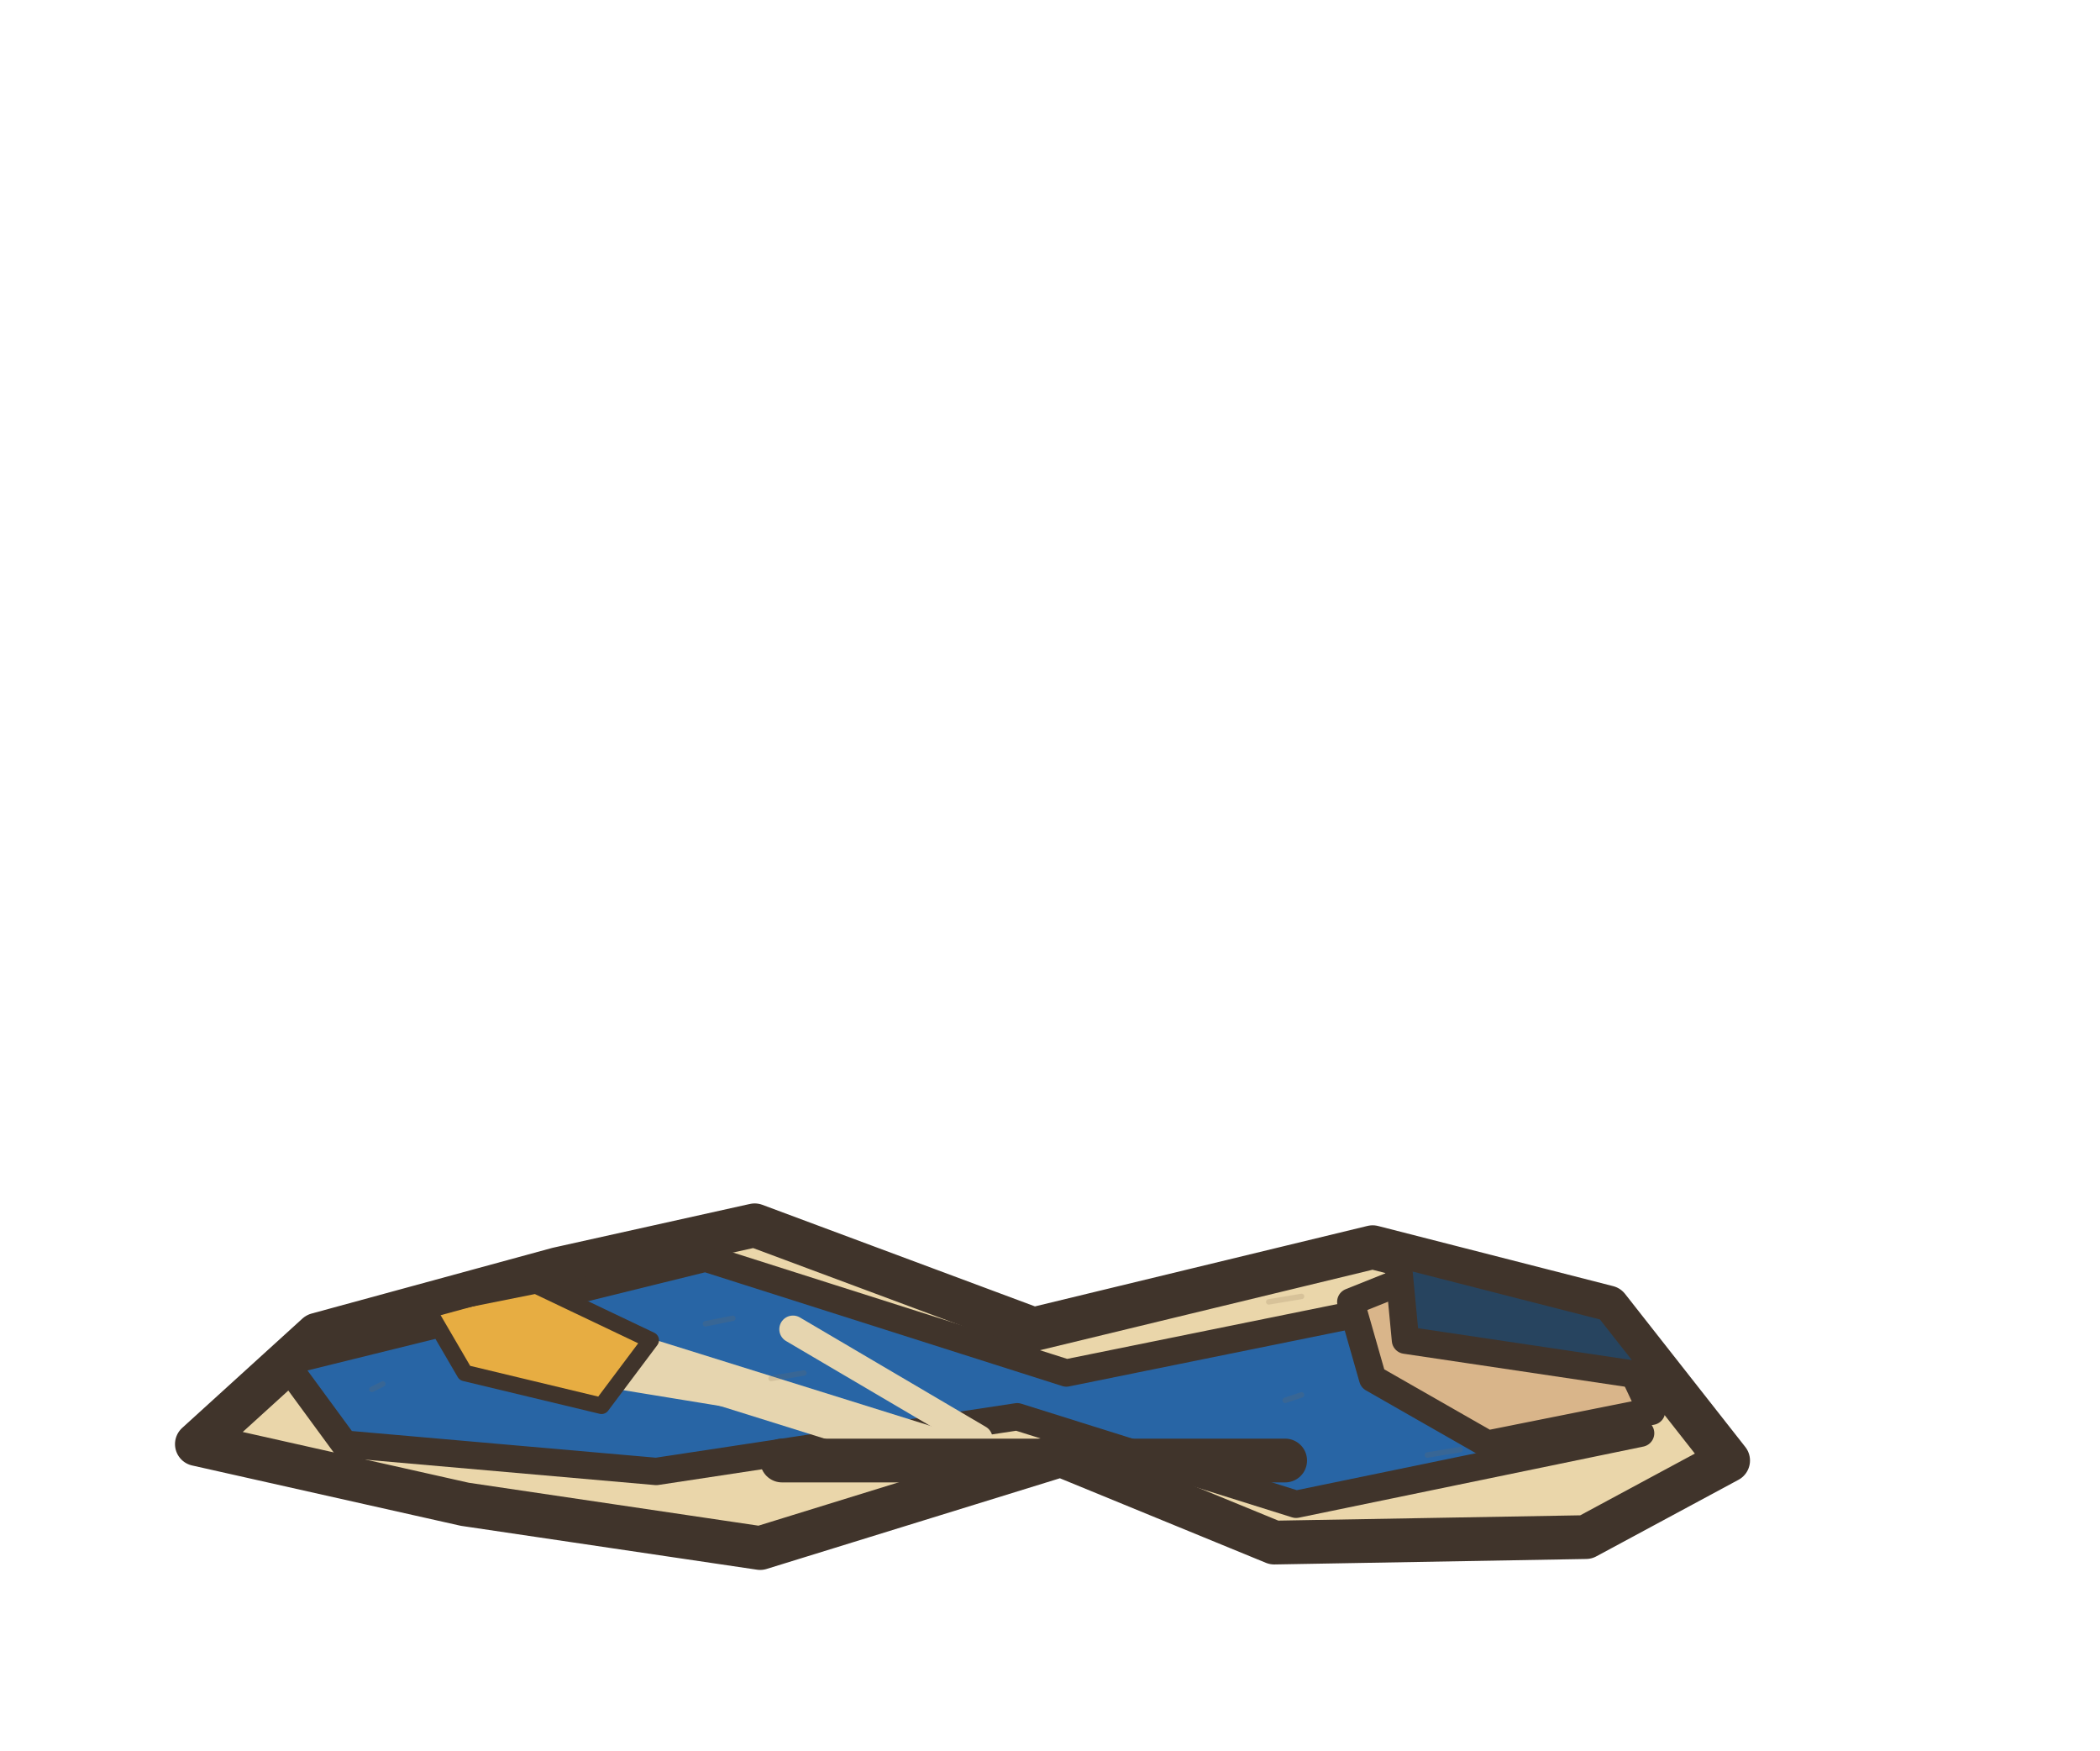
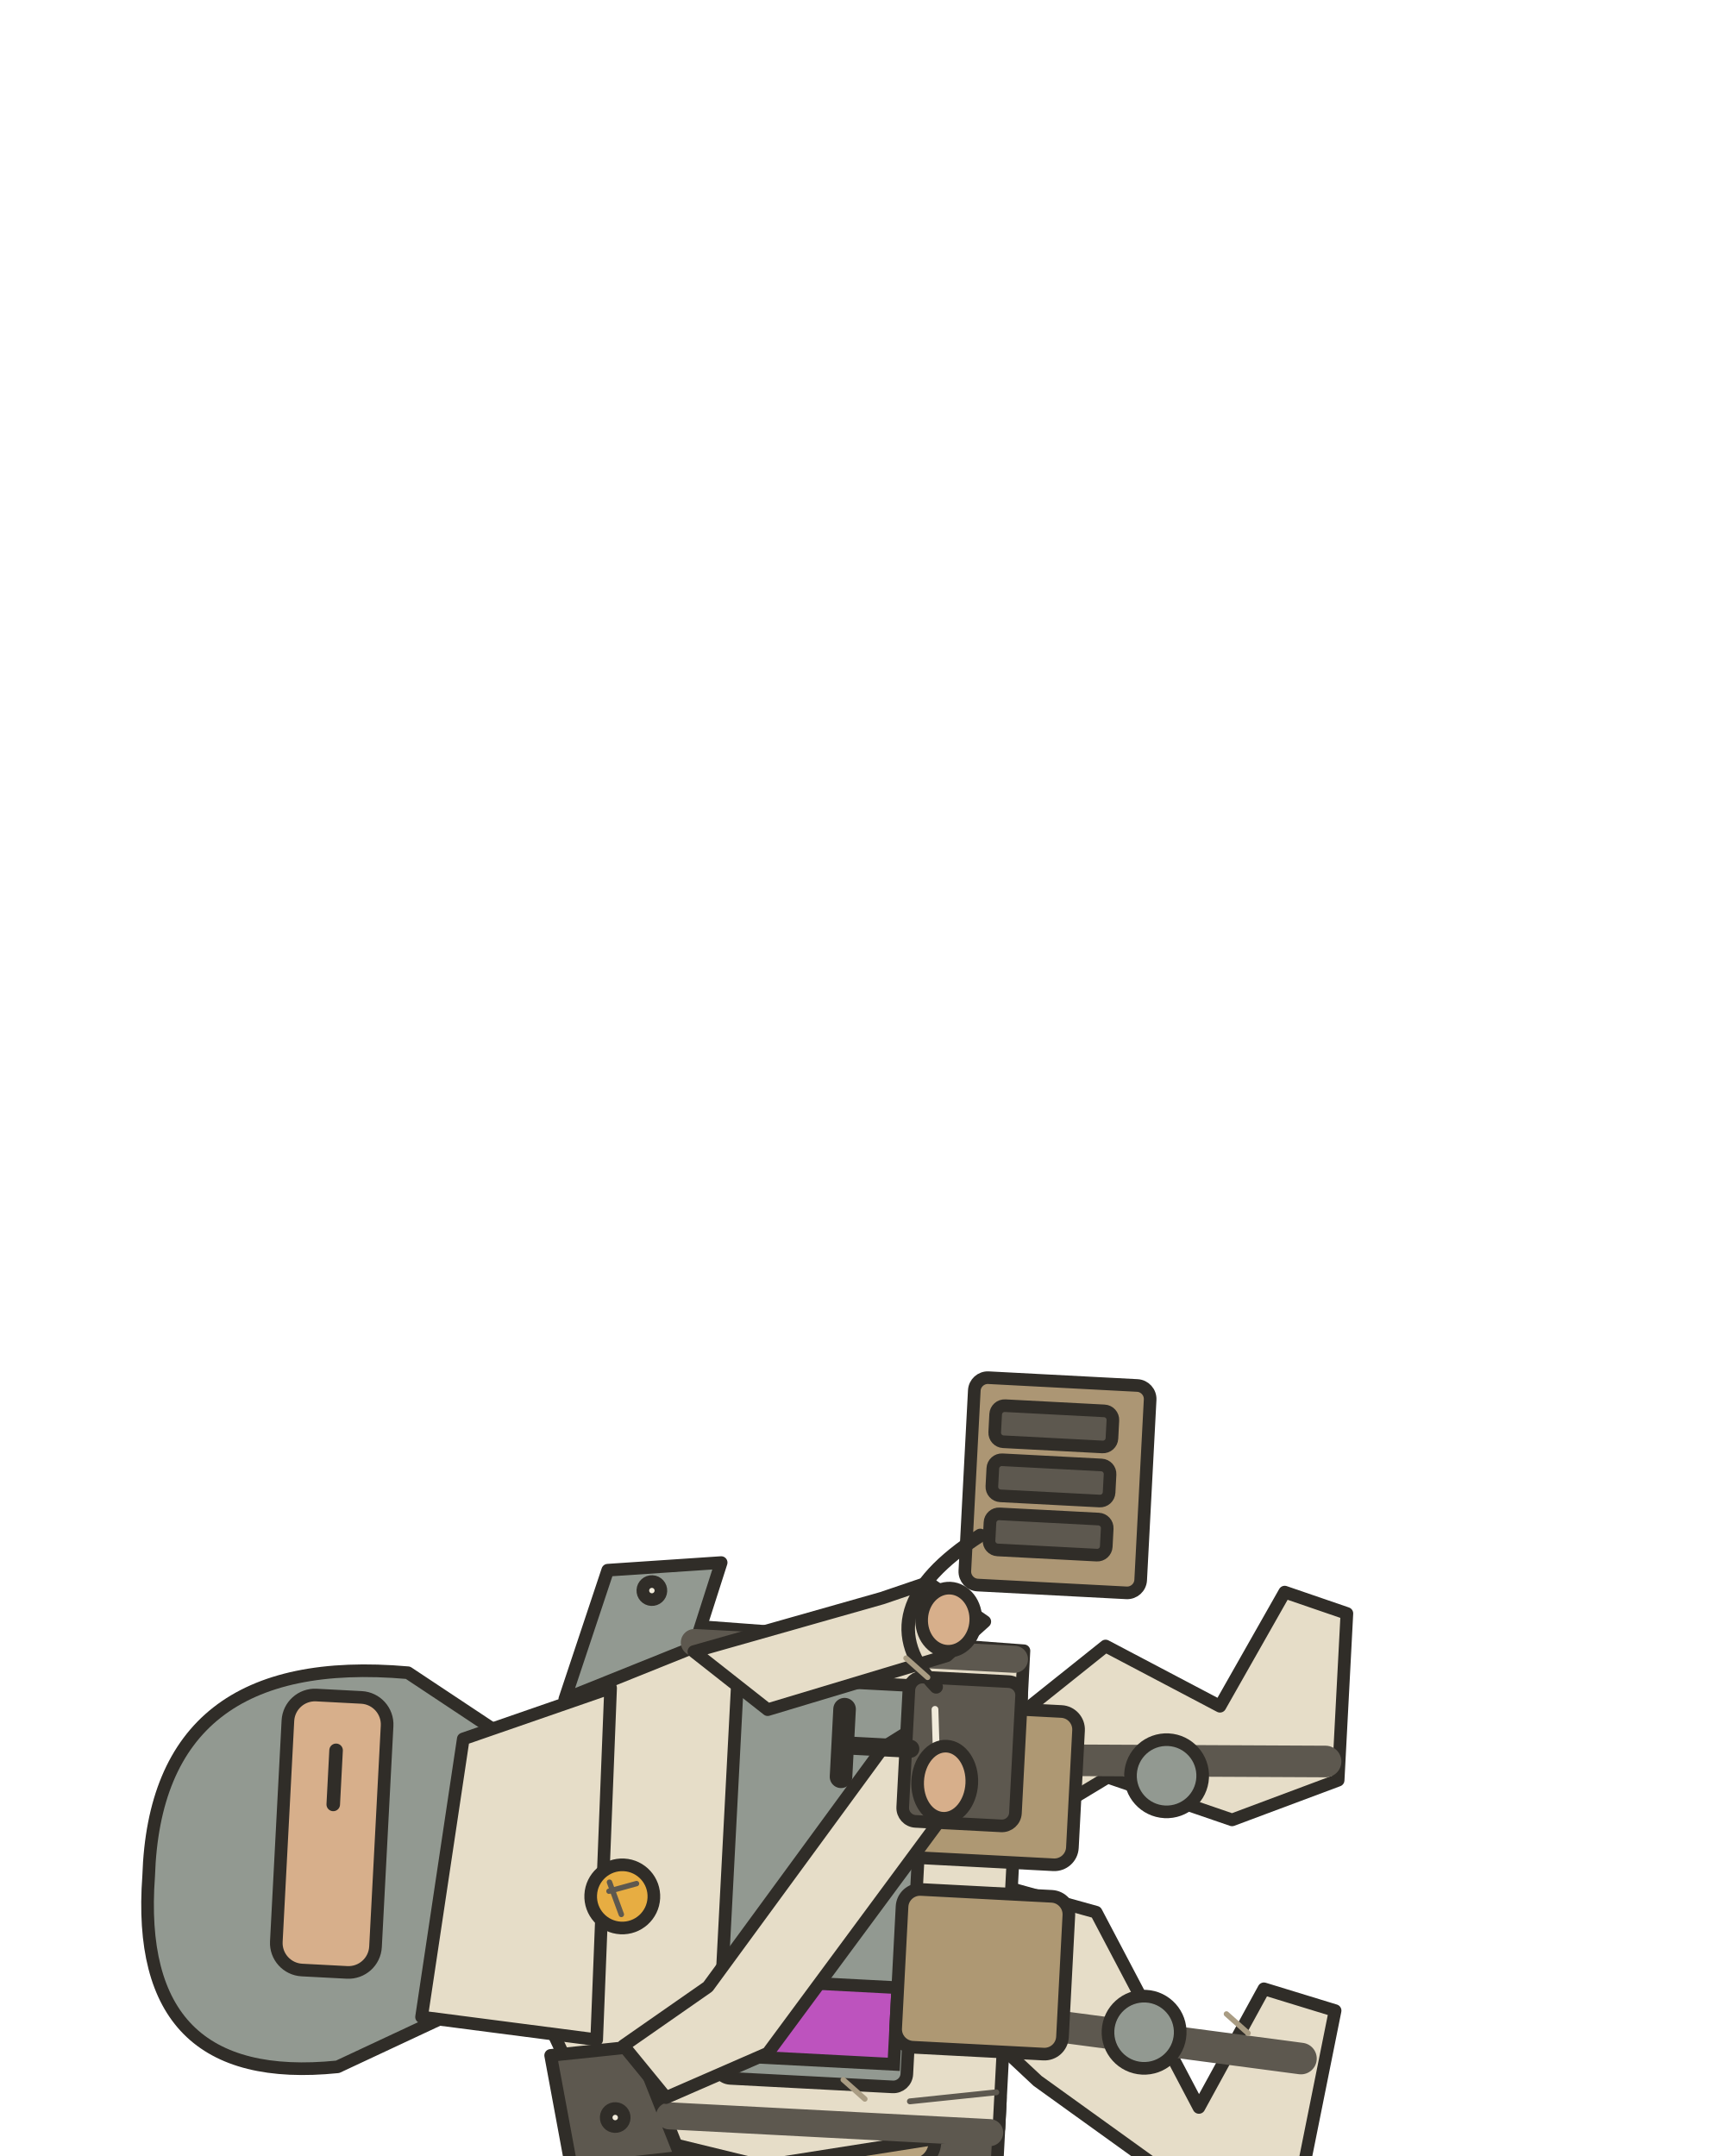
- <svg xmlns="http://www.w3.org/2000/svg" width="384" height="320" viewBox="0 0 384 320">
-   <defs>
-     <clipPath id="cut">
-       <polygon points="36.0,264.0 85.0,275.0 139.0,283.0 194.0,266.0 233.0,282.0 290.0,281.0 316.0,267.0 294.0,239.0 251.0,228.0 189.0,243.0 138.0,224.0 102.0,232.0 58.0,244.0" />
-     </clipPath>
-   </defs>
-   <polygon points="36.0,264.0 85.0,275.0 139.0,283.0 194.0,266.0 233.0,282.0 290.0,281.0 316.0,267.0 294.0,239.0 251.0,228.0 189.0,243.0 138.0,224.0 102.0,232.0 58.0,244.0" fill="#ead6aa" stroke="#40342b" stroke-width="8" stroke-linejoin="round" />
-   <g clip-path="url(#cut)">
-     <polygon points="52,249 129,230 195,251 264,237 300,262 237,275 186,259 120,269 63,264" fill="#2865a5" stroke="#40342b" stroke-width="5" stroke-linejoin="round" />
-     <polygon points="247,238 272,228 294,241 302,258 272,264 251,252" fill="#d9b58a" stroke="#40342b" stroke-width="5" stroke-linejoin="round" />
-     <polygon points="255,224 293,223 307,241 304,252 257,245" fill="#27445f" stroke="#40342b" stroke-width="5" stroke-linejoin="round" />
-     <path d="M98 249 L147 257 M145 243 L179 263" fill="none" stroke="#e6d5af" stroke-width="5" stroke-linecap="round" stroke-linejoin="round" />
-     <path d="M97 242 L177 267" fill="none" stroke="#e6d5af" stroke-width="8" stroke-linecap="round" stroke-linejoin="round" />
-     <path d="M143 267 H235" fill="none" stroke="#40342b" stroke-width="8" stroke-linecap="round" stroke-linejoin="round" />
-     <g id="player-identification">
-       <polygon points="78,239 98,235 119,245 110,257 85,251" fill="#e7ad42" stroke="#40342b" stroke-width="3" stroke-linejoin="round" />
+ <svg xmlns="http://www.w3.org/2000/svg" width="256" height="320" viewBox="0 0 256 320">
+   <g transform="translate(122 279) rotate(-87) scale(.67) translate(-106 -187)">
+     <g transform="translate(0 24)">
+       <rect x="23" y="120" width="45" height="85" rx="9" fill="#5d584f" stroke="#302d28" stroke-width="2.8" />
+       <rect x="30" y="128" width="11" height="63" rx="5" fill="#b8a37f" stroke="#302d28" stroke-width="2.8" />
+       <rect x="44" y="128" width="11" height="63" rx="5" fill="#b8a37f" stroke="#302d28" stroke-width="2.8" />
    </g>
-     <g opacity=".18">
-       <path d="M276,215 l2,-1" fill="none" stroke="#806c50" stroke-width="1" stroke-linecap="round" stroke-linejoin="round" />
-       <path d="M52,151 l5,-1" fill="none" stroke="#806c50" stroke-width="1" stroke-linecap="round" stroke-linejoin="round" />
-       <path d="M34,72 l5,-1" fill="none" stroke="#806c50" stroke-width="1" stroke-linecap="round" stroke-linejoin="round" />
-       <path d="M293,220 l5,-1" fill="none" stroke="#806c50" stroke-width="1" stroke-linecap="round" stroke-linejoin="round" />
-       <path d="M68,254 l2,-1" fill="none" stroke="#806c50" stroke-width="1" stroke-linecap="round" stroke-linejoin="round" />
-       <path d="M111,183 l5,-1" fill="none" stroke="#806c50" stroke-width="1" stroke-linecap="round" stroke-linejoin="round" />
-       <path d="M296,26 l7,-1" fill="none" stroke="#806c50" stroke-width="1" stroke-linecap="round" stroke-linejoin="round" />
-       <path d="M261,266 l6,-1" fill="none" stroke="#806c50" stroke-width="1" stroke-linecap="round" stroke-linejoin="round" />
-       <path d="M213,173 l4,-1" fill="none" stroke="#806c50" stroke-width="1" stroke-linecap="round" stroke-linejoin="round" />
-       <path d="M235,256 l3,-1" fill="none" stroke="#806c50" stroke-width="1" stroke-linecap="round" stroke-linejoin="round" />
-       <path d="M169,108 l4,-1" fill="none" stroke="#806c50" stroke-width="1" stroke-linecap="round" stroke-linejoin="round" />
-       <path d="M138,177 l7,-1" fill="none" stroke="#806c50" stroke-width="1" stroke-linecap="round" stroke-linejoin="round" />
-       <path d="M219,55 l6,-1" fill="none" stroke="#806c50" stroke-width="1" stroke-linecap="round" stroke-linejoin="round" />
-       <path d="M35,104 l6,-1" fill="none" stroke="#806c50" stroke-width="1" stroke-linecap="round" stroke-linejoin="round" />
-       <path d="M295,54 l7,-1" fill="none" stroke="#806c50" stroke-width="1" stroke-linecap="round" stroke-linejoin="round" />
-       <path d="M37,50 l5,-1" fill="none" stroke="#806c50" stroke-width="1" stroke-linecap="round" stroke-linejoin="round" />
-       <path d="M362,72 l6,-1" fill="none" stroke="#806c50" stroke-width="1" stroke-linecap="round" stroke-linejoin="round" />
-       <path d="M273,52 l3,-1" fill="none" stroke="#806c50" stroke-width="1" stroke-linecap="round" stroke-linejoin="round" />
-       <path d="M62,183 l5,-1" fill="none" stroke="#806c50" stroke-width="1" stroke-linecap="round" stroke-linejoin="round" />
-       <path d="M274,293 l5,-1" fill="none" stroke="#806c50" stroke-width="1" stroke-linecap="round" stroke-linejoin="round" />
-       <path d="M303,52 l7,-1" fill="none" stroke="#806c50" stroke-width="1" stroke-linecap="round" stroke-linejoin="round" />
-       <path d="M224,172 l5,-1" fill="none" stroke="#806c50" stroke-width="1" stroke-linecap="round" stroke-linejoin="round" />
-       <path d="M249,14 l6,-1" fill="none" stroke="#806c50" stroke-width="1" stroke-linecap="round" stroke-linejoin="round" />
-       <path d="M316,90 l5,-1" fill="none" stroke="#806c50" stroke-width="1" stroke-linecap="round" stroke-linejoin="round" />
-       <path d="M52,163 l6,-1" fill="none" stroke="#806c50" stroke-width="1" stroke-linecap="round" stroke-linejoin="round" />
-       <path d="M238,193 l6,-1" fill="none" stroke="#806c50" stroke-width="1" stroke-linecap="round" stroke-linejoin="round" />
-       <path d="M129,242 l5,-1" fill="none" stroke="#806c50" stroke-width="1" stroke-linecap="round" stroke-linejoin="round" />
-       <path d="M323,272 l6,-1" fill="none" stroke="#806c50" stroke-width="1" stroke-linecap="round" stroke-linejoin="round" />
-       <path d="M22,92 l3,-1" fill="none" stroke="#806c50" stroke-width="1" stroke-linecap="round" stroke-linejoin="round" />
-       <path d="M232,238 l6,-1" fill="none" stroke="#806c50" stroke-width="1" stroke-linecap="round" stroke-linejoin="round" />
-       <path d="M258,194 l6,-1" fill="none" stroke="#806c50" stroke-width="1" stroke-linecap="round" stroke-linejoin="round" />
-       <path d="M72,74 l6,-1" fill="none" stroke="#806c50" stroke-width="1" stroke-linecap="round" stroke-linejoin="round" />
-       <path d="M179,211 l7,-1" fill="none" stroke="#806c50" stroke-width="1" stroke-linecap="round" stroke-linejoin="round" />
-       <path d="M135,102 l3,-1" fill="none" stroke="#806c50" stroke-width="1" stroke-linecap="round" stroke-linejoin="round" />
-       <path d="M56,104 l4,-1" fill="none" stroke="#806c50" stroke-width="1" stroke-linecap="round" stroke-linejoin="round" />
-       <path d="M89,41 l7,-1" fill="none" stroke="#806c50" stroke-width="1" stroke-linecap="round" stroke-linejoin="round" />
-       <path d="M141,252 l6,-1" fill="none" stroke="#806c50" stroke-width="1" stroke-linecap="round" stroke-linejoin="round" />
-       <path d="M263,166 l7,-1" fill="none" stroke="#806c50" stroke-width="1" stroke-linecap="round" stroke-linejoin="round" />
-       <path d="M235,23 l4,-1" fill="none" stroke="#806c50" stroke-width="1" stroke-linecap="round" stroke-linejoin="round" />
-       <path d="M26,246 l3,-1" fill="none" stroke="#806c50" stroke-width="1" stroke-linecap="round" stroke-linejoin="round" />
-       <path d="M94,13 l6,-1" fill="none" stroke="#806c50" stroke-width="1" stroke-linecap="round" stroke-linejoin="round" />
-       <path d="M16,165 l7,-1" fill="none" stroke="#806c50" stroke-width="1" stroke-linecap="round" stroke-linejoin="round" />
+     <path d="M80,218 L108,221 L102,248 L60,273 L87,286 L83,302 L49,297 L37,279 L64,237 Z" fill="#e6ddc8" stroke="#302d28" stroke-width="2.8" stroke-linecap="round" stroke-linejoin="round" />
+     <path d="M111,218 L137,220 L161,247 L149,273 L175,286 L171,300 L134,300 L124,277 L132,249 Z" fill="#e6ddc8" stroke="#302d28" stroke-width="2.8" stroke-linecap="round" stroke-linejoin="round" />
+     <g transform="translate(0 24)">
+       <path d="M77 208 L72 271" fill="none" stroke="#5d584f" stroke-width="7" stroke-linecap="round" stroke-linejoin="round" />
+       <path d="M135 210 L138 273" fill="none" stroke="#5d584f" stroke-width="7" stroke-linecap="round" stroke-linejoin="round" />
+       <ellipse cx="76" cy="236" rx="8" ry="8" fill="#929991" stroke="#302d28" stroke-width="2.8" />
+       <ellipse cx="133" cy="238" rx="8" ry="8" fill="#929991" stroke="#302d28" stroke-width="2.8" />
+       <path d="M49.0,116 L77,101 L126,101 L161.0,115 L159.0,205 L53.0,205 L42.0,153 Z" fill="#e6ddc8" stroke="#302d28" stroke-width="2.8" stroke-linecap="round" stroke-linejoin="round" />
+       <path d="M39.0,111 L64.0,105 L67.0,124 L43.0,135 Z" fill="#5d584f" stroke="#302d28" stroke-width="2.8" stroke-linecap="round" stroke-linejoin="round" />
+       <path d="M143.0,104 L172.0,112 L175.0,137 L156.0,132 Z" fill="#929991" stroke="#302d28" stroke-width="2.8" stroke-linecap="round" stroke-linejoin="round" />
+       <rect x="61.0" y="142" width="89" height="42" rx="3" fill="#929991" stroke="#302d28" stroke-width="2.8" />
+       <rect x="66.0" y="145" width="17" height="36" rx="0" fill="#bd53be" stroke="#302d28" stroke-width="2.8" />
+       <path d="M52.0 132 L52.0 203" fill="none" stroke="#5d584f" stroke-width="6" stroke-linecap="round" stroke-linejoin="round" />
+       <path d="M157.0 132 L157.0 203" fill="none" stroke="#5d584f" stroke-width="6" stroke-linecap="round" stroke-linejoin="round" />
+       <rect x="89" y="84" width="23" height="24" rx="3" fill="#d7af8b" stroke="#302d28" stroke-width="2.8" />
+       <path d="M72 46 Q80 28 105 34 L126 43 L130 57 L143 65 L130 71 L125 87 L107 96 L84 88 L71 72 Z" fill="#d7af8b" stroke="#302d28" stroke-width="2.8" stroke-linecap="round" stroke-linejoin="round" />
+       <ellipse cx="77" cy="66" rx="6" ry="8" fill="#d7af8b" stroke="#302d28" stroke-width="2.8" />
+       <path d="M119 58 L129 57" fill="none" stroke="#302d28" stroke-width="2.2" stroke-linecap="round" stroke-linejoin="round" />
+       <path d="M119 78 L128 77" fill="none" stroke="#302d28" stroke-width="1.5" stroke-linecap="round" stroke-linejoin="round" />
+       <path d="M100 88 L118 86" fill="none" stroke="#302d28" stroke-width="1.2" stroke-linecap="round" stroke-linejoin="round" />
+       <path d="M59 58 Q52 13 99 14 Q149 13 147 69 L134 91 L75 88 Z" fill="#929991" stroke="#302d28" stroke-width="2.8" stroke-linecap="round" stroke-linejoin="round" />
+       <rect x="80" y="43" width="61" height="22" rx="6" fill="#d7af8b" stroke="#302d28" stroke-width="2.8" />
+       <path d="M117 54 L129 54" fill="none" stroke="#302d28" stroke-width="3" stroke-linecap="round" stroke-linejoin="round" />
+       <path d="M71 76 L133 82 L146 114 L68 115 Z" fill="#e6ddc8" stroke="#302d28" stroke-width="2.8" stroke-linecap="round" stroke-linejoin="round" />
+       <ellipse cx="100" cy="119" rx="7" ry="7" fill="#e7ad42" stroke="#302d28" stroke-width="2.8" />
+       <path d="M96 119 L103 116" fill="none" stroke="#5d584f" stroke-width="1.2" stroke-linecap="round" stroke-linejoin="round" />
+       <path d="M101 116 L103 122" fill="none" stroke="#5d584f" stroke-width="1.2" stroke-linecap="round" stroke-linejoin="round" />
+       <rect x="70" y="181" width="35" height="37" rx="4" fill="#ae9873" stroke="#302d28" stroke-width="2.8" />
+       <rect x="112" y="181" width="34" height="37" rx="4" fill="#ae9873" stroke="#302d28" stroke-width="2.8" />
+       <path d="M56.0 131 L67.0 153 L126 192 L143 185 L136 175 L81.0 139 L67.0 121 Z" fill="#e6ddc8" stroke="#302d28" stroke-width="2.8" stroke-linecap="round" stroke-linejoin="round" />
+       <path d="M155.0 132 L169.0 173 L173 183 L165 196 L157.0 188 L143.0 149 Z" fill="#e6ddc8" stroke="#302d28" stroke-width="2.8" stroke-linecap="round" stroke-linejoin="round" />
+       <g transform="translate(121 178)">
+         <rect x="-1" y="2" width="32" height="25" rx="3" fill="#5d584f" stroke="#302d28" stroke-width="2.8" />
+         <path d="M15 3 L15 -12" fill="none" stroke="#302d28" stroke-width="4" stroke-linecap="round" stroke-linejoin="round" />
+         <path d="M8 -12 L23 -12" fill="none" stroke="#302d28" stroke-width="5" stroke-linecap="round" stroke-linejoin="round" />
+         <rect x="52" y="13" width="46" height="39" rx="3" fill="#ac9674" stroke="#302d28" stroke-width="2.8" />
+         <rect x="60" y="18" width="8" height="26" rx="2" fill="#5d584f" stroke="#302d28" stroke-width="2.8" />
+         <rect x="72" y="18" width="8" height="26" rx="2" fill="#5d584f" stroke="#302d28" stroke-width="2.8" />
+         <rect x="84" y="18" width="8" height="26" rx="2" fill="#5d584f" stroke="#302d28" stroke-width="2.8" />
+         <path d="M29 8 Q45 -9 63 16" fill="none" stroke="#302d28" stroke-width="3" stroke-linecap="round" stroke-linejoin="round" />
+         <path d="M12 9 L24 8" fill="none" stroke="#f1ebdb" stroke-width="1.5" stroke-linecap="round" stroke-linejoin="round" />
+       </g>
+       <ellipse cx="129" cy="189" rx="8" ry="6" fill="#d7af8b" stroke="#302d28" stroke-width="2.8" />
+       <ellipse cx="165" cy="188" rx="7" ry="6" fill="#d7af8b" stroke="#302d28" stroke-width="2.8" />
+       <path d="M58.0 185 L61.0 204" fill="none" stroke="#5d584f" stroke-width="1.3" stroke-linecap="round" stroke-linejoin="round" />
+       <ellipse cx="51.0" cy="120" rx="2" ry="2" fill="#f1ebdb" stroke="#302d28" stroke-width="2.8" />
+       <ellipse cx="168.0" cy="122" rx="2" ry="2" fill="#f1ebdb" stroke="#302d28" stroke-width="2.8" />
+       <path d="M58.0 175 L62.0 170" fill="none" stroke="#a99c83" stroke-width="1.2" stroke-linecap="round" stroke-linejoin="round" />
+       <path d="M152.0 184 L156.0 179" fill="none" stroke="#a99c83" stroke-width="1.2" stroke-linecap="round" stroke-linejoin="round" />
+       <path d="M77 259 L81 254" fill="none" stroke="#a99c83" stroke-width="1.2" stroke-linecap="round" stroke-linejoin="round" />
    </g>
  </g>
-   <path d="M36.0,264.0 L85.0,275.0 L139.0,283.0 L194.0,266.0 L233.0,282.0 L290.0,281.0 L316.0,267.0 L294.0,239.0 L251.0,228.0 L189.0,243.0 L138.0,224.0 L102.0,232.0 L58.0,244.0 Z" fill="none" stroke="#40342b" stroke-width="5" stroke-linecap="round" stroke-linejoin="round" />
</svg>
